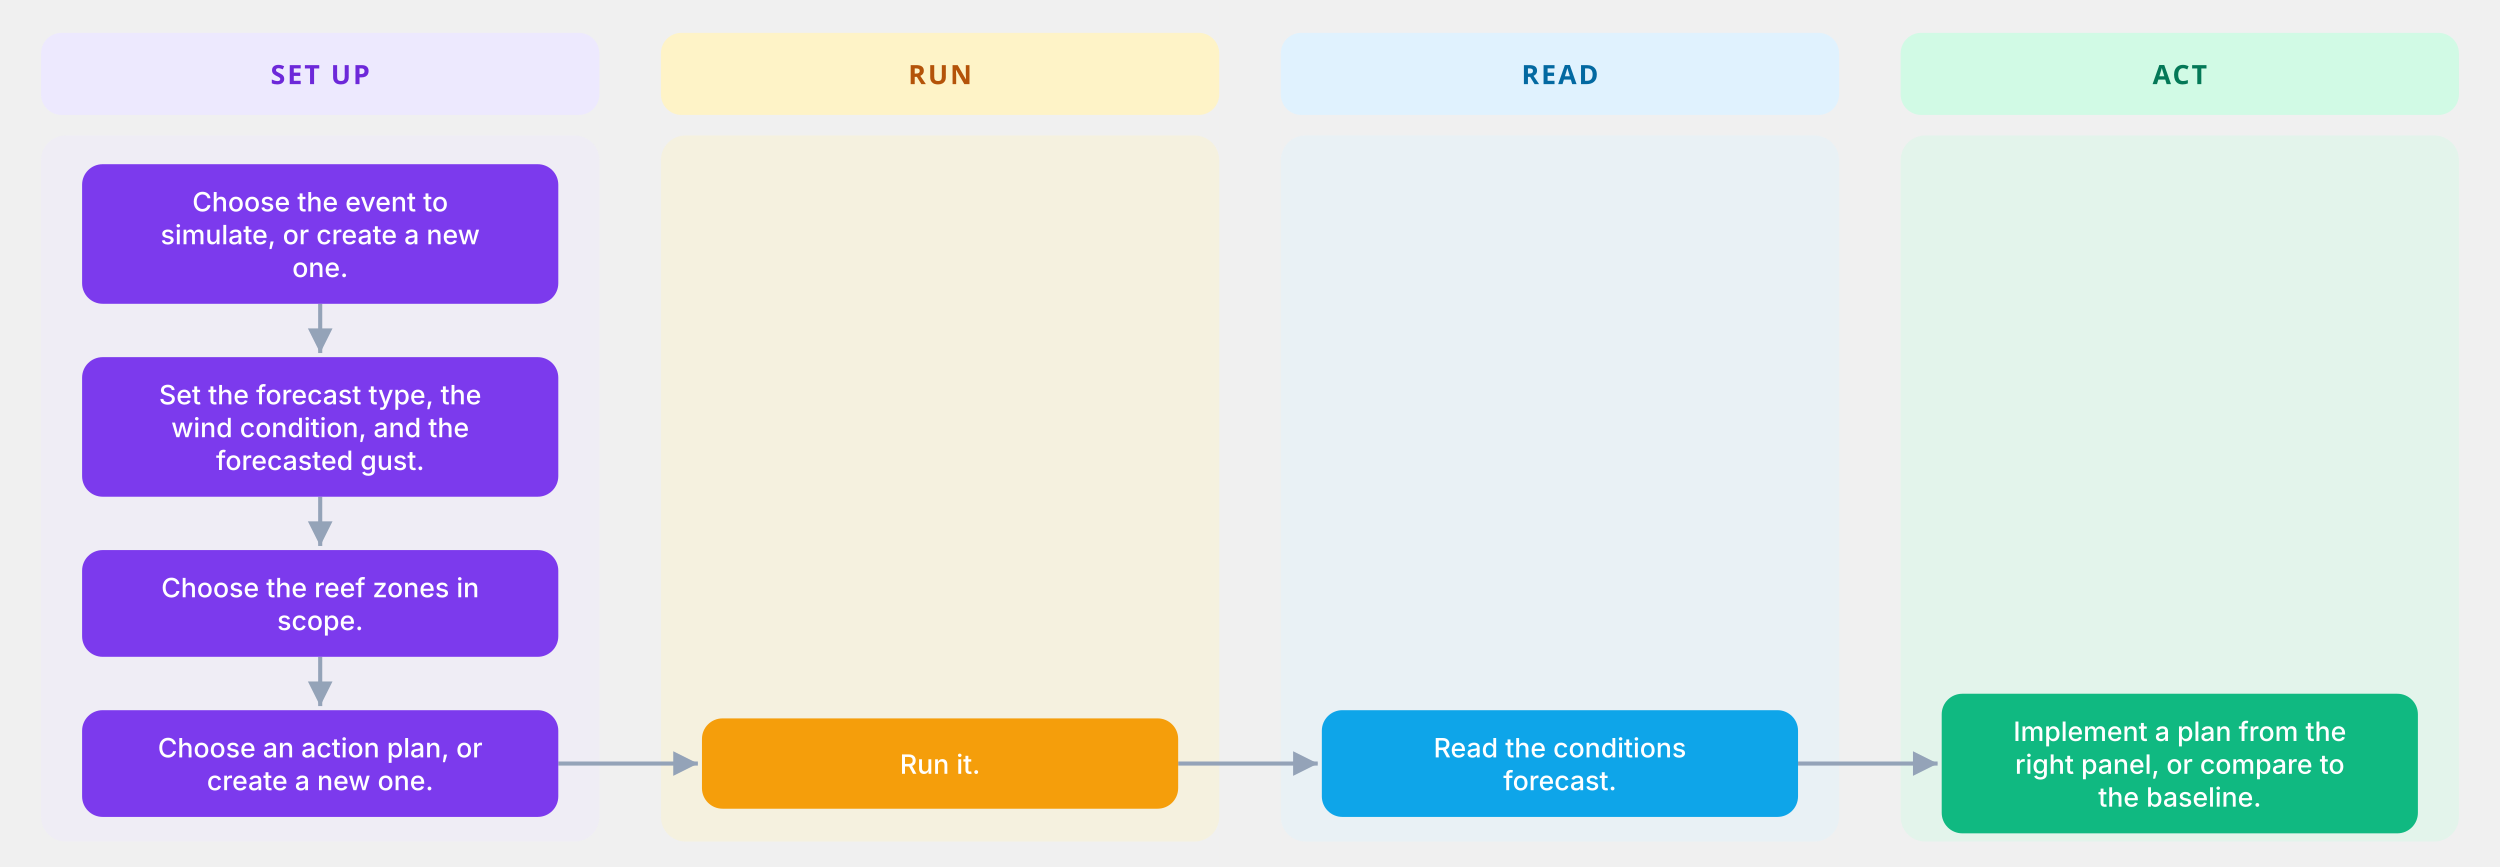
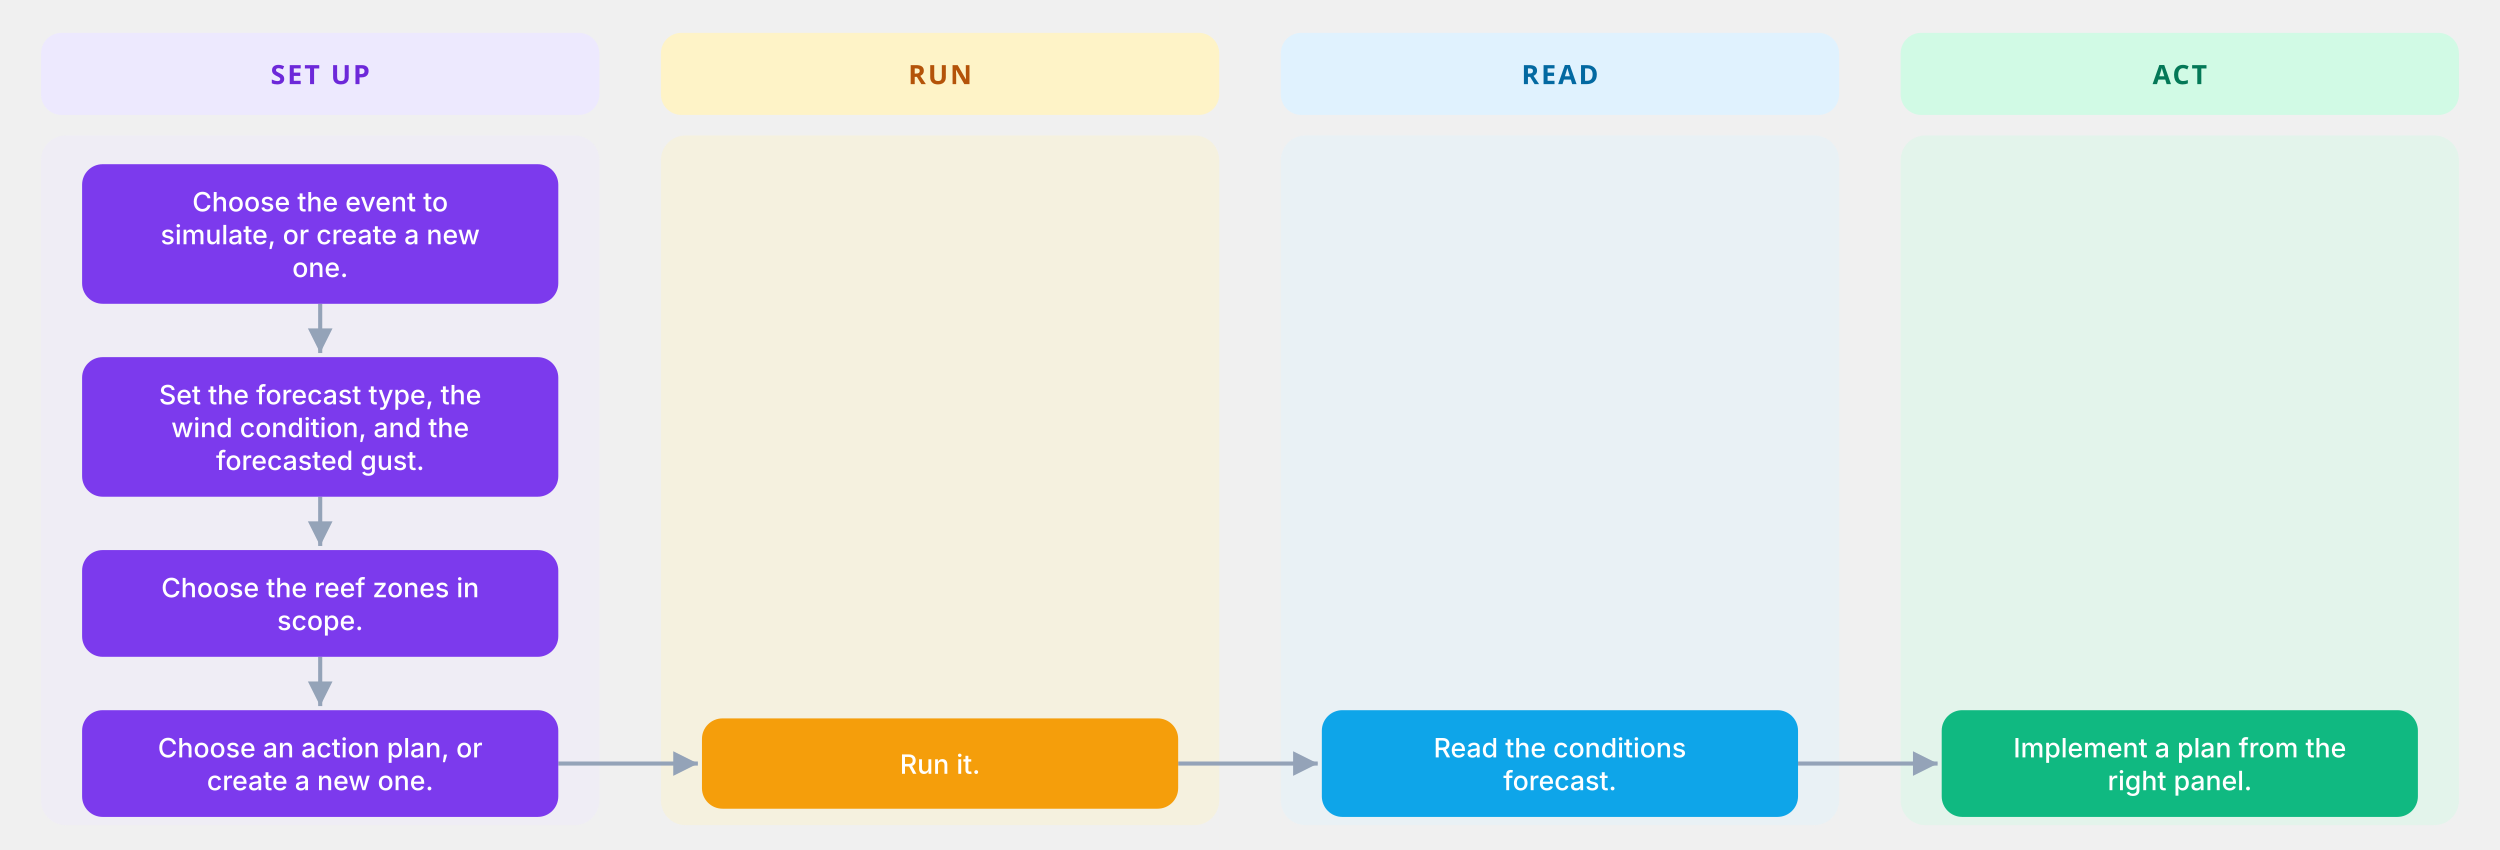
- <svg xmlns="http://www.w3.org/2000/svg" viewBox="0 0 1218 422">
+ <svg xmlns="http://www.w3.org/2000/svg" viewBox="0 0 1218 414">
  <defs>
    <marker id="rfarrow" markerWidth="9" markerHeight="9" refX="6" refY="3" orient="auto" markerUnits="strokeWidth">
      <path d="M0,0 L6,3 L0,6 Z" fill="#94a3b8" />
    </marker>
  </defs>
-   <rect x="20" y="66" width="272" height="344" rx="12" fill="#ede9fe" fill-opacity="0.4" />
+   <rect x="20" y="66" width="272" height="336" rx="12" fill="#ede9fe" fill-opacity="0.4" />
  <rect x="20" y="16" width="272" height="40" rx="10" fill="#ede9fe" />
  <text x="156" y="41" text-anchor="middle" font-family="ui-sans-serif, system-ui, sans-serif" font-size="13" font-weight="700" letter-spacing="1" fill="#6d28d9">SET UP</text>
-   <rect x="322" y="66" width="272" height="344" rx="12" fill="#fef3c7" fill-opacity="0.4" />
+   <rect x="322" y="66" width="272" height="336" rx="12" fill="#fef3c7" fill-opacity="0.4" />
  <rect x="322" y="16" width="272" height="40" rx="10" fill="#fef3c7" />
  <text x="458" y="41" text-anchor="middle" font-family="ui-sans-serif, system-ui, sans-serif" font-size="13" font-weight="700" letter-spacing="1" fill="#b45309">RUN</text>
-   <rect x="624" y="66" width="272" height="344" rx="12" fill="#e0f2fe" fill-opacity="0.4" />
+   <rect x="624" y="66" width="272" height="336" rx="12" fill="#e0f2fe" fill-opacity="0.4" />
  <rect x="624" y="16" width="272" height="40" rx="10" fill="#e0f2fe" />
  <text x="760" y="41" text-anchor="middle" font-family="ui-sans-serif, system-ui, sans-serif" font-size="13" font-weight="700" letter-spacing="1" fill="#0369a1">READ</text>
-   <rect x="926" y="66" width="272" height="344" rx="12" fill="#d1fae5" fill-opacity="0.4" />
+   <rect x="926" y="66" width="272" height="336" rx="12" fill="#d1fae5" fill-opacity="0.4" />
  <rect x="926" y="16" width="272" height="40" rx="10" fill="#d1fae5" />
  <text x="1062" y="41" text-anchor="middle" font-family="ui-sans-serif, system-ui, sans-serif" font-size="13" font-weight="700" letter-spacing="1" fill="#047857">ACT</text>
  <line x1="156.0" y1="148.0" x2="156.0" y2="172.0" stroke="#94a3b8" stroke-width="2" marker-end="url(#rfarrow)" />
  <line x1="156.0" y1="242.0" x2="156.0" y2="266.0" stroke="#94a3b8" stroke-width="2" marker-end="url(#rfarrow)" />
  <line x1="156.0" y1="320.0" x2="156.0" y2="344.0" stroke="#94a3b8" stroke-width="2" marker-end="url(#rfarrow)" />
  <line x1="272.0" y1="372.0" x2="340.0" y2="372.0" stroke="#94a3b8" stroke-width="2" marker-end="url(#rfarrow)" />
  <line x1="574.0" y1="372.0" x2="642.0" y2="372.0" stroke="#94a3b8" stroke-width="2" marker-end="url(#rfarrow)" />
  <line x1="876.0" y1="372.0" x2="944.0" y2="372.0" stroke="#94a3b8" stroke-width="2" marker-end="url(#rfarrow)" />
  <rect x="40.0" y="80.0" width="232" height="68.0" rx="10" fill="#7c3aed" />
  <text x="156.0" y="103.0" text-anchor="middle" font-family="ui-sans-serif, system-ui, -apple-system, sans-serif" font-size="13" font-weight="500" fill="#ffffff">Choose the event to</text>
  <text x="156.0" y="119.0" text-anchor="middle" font-family="ui-sans-serif, system-ui, -apple-system, sans-serif" font-size="13" font-weight="500" fill="#ffffff">simulate, or create a new</text>
  <text x="156.0" y="135.0" text-anchor="middle" font-family="ui-sans-serif, system-ui, -apple-system, sans-serif" font-size="13" font-weight="500" fill="#ffffff">one.</text>
  <rect x="40.0" y="174.0" width="232" height="68.0" rx="10" fill="#7c3aed" />
  <text x="156.0" y="197.0" text-anchor="middle" font-family="ui-sans-serif, system-ui, -apple-system, sans-serif" font-size="13" font-weight="500" fill="#ffffff">Set the forecast type, the</text>
  <text x="156.0" y="213.0" text-anchor="middle" font-family="ui-sans-serif, system-ui, -apple-system, sans-serif" font-size="13" font-weight="500" fill="#ffffff">wind condition, and the</text>
  <text x="156.0" y="229.0" text-anchor="middle" font-family="ui-sans-serif, system-ui, -apple-system, sans-serif" font-size="13" font-weight="500" fill="#ffffff">forecasted gust.</text>
  <rect x="40.0" y="268.0" width="232" height="52.0" rx="10" fill="#7c3aed" />
  <text x="156.0" y="291.0" text-anchor="middle" font-family="ui-sans-serif, system-ui, -apple-system, sans-serif" font-size="13" font-weight="500" fill="#ffffff">Choose the reef zones in</text>
  <text x="156.0" y="307.0" text-anchor="middle" font-family="ui-sans-serif, system-ui, -apple-system, sans-serif" font-size="13" font-weight="500" fill="#ffffff">scope.</text>
  <rect x="40.0" y="346.0" width="232" height="52.0" rx="10" fill="#7c3aed" />
  <text x="156.0" y="369.0" text-anchor="middle" font-family="ui-sans-serif, system-ui, -apple-system, sans-serif" font-size="13" font-weight="500" fill="#ffffff">Choose an action plan, or</text>
  <text x="156.0" y="385.0" text-anchor="middle" font-family="ui-sans-serif, system-ui, -apple-system, sans-serif" font-size="13" font-weight="500" fill="#ffffff">create a new one.</text>
  <rect x="342.0" y="350.0" width="232" height="44.0" rx="10" fill="#f59e0b" />
  <text x="458.0" y="377.0" text-anchor="middle" font-family="ui-sans-serif, system-ui, -apple-system, sans-serif" font-size="13" font-weight="500" fill="#ffffff">Run it.</text>
  <rect x="644.0" y="346.0" width="232" height="52.0" rx="10" fill="#0ea5e9" />
  <text x="760.0" y="369.0" text-anchor="middle" font-family="ui-sans-serif, system-ui, -apple-system, sans-serif" font-size="13" font-weight="500" fill="#ffffff">Read the conditions</text>
  <text x="760.0" y="385.0" text-anchor="middle" font-family="ui-sans-serif, system-ui, -apple-system, sans-serif" font-size="13" font-weight="500" fill="#ffffff">forecast.</text>
-   <rect x="946.0" y="338.0" width="232" height="68.0" rx="10" fill="#10b981" />
-   <text x="1062.0" y="361.0" text-anchor="middle" font-family="ui-sans-serif, system-ui, -apple-system, sans-serif" font-size="13" font-weight="500" fill="#ffffff">Implement a plan from the</text>
-   <text x="1062.0" y="377.0" text-anchor="middle" font-family="ui-sans-serif, system-ui, -apple-system, sans-serif" font-size="13" font-weight="500" fill="#ffffff">right panel, or compare to</text>
-   <text x="1062.0" y="393.0" text-anchor="middle" font-family="ui-sans-serif, system-ui, -apple-system, sans-serif" font-size="13" font-weight="500" fill="#ffffff">the baseline.</text>
+   <rect x="946.0" y="346.0" width="232" height="52.0" rx="10" fill="#10b981" />
+   <text x="1062.0" y="369.0" text-anchor="middle" font-family="ui-sans-serif, system-ui, -apple-system, sans-serif" font-size="13" font-weight="500" fill="#ffffff">Implement a plan from the</text>
+   <text x="1062.0" y="385.0" text-anchor="middle" font-family="ui-sans-serif, system-ui, -apple-system, sans-serif" font-size="13" font-weight="500" fill="#ffffff">right panel.</text>
</svg>
